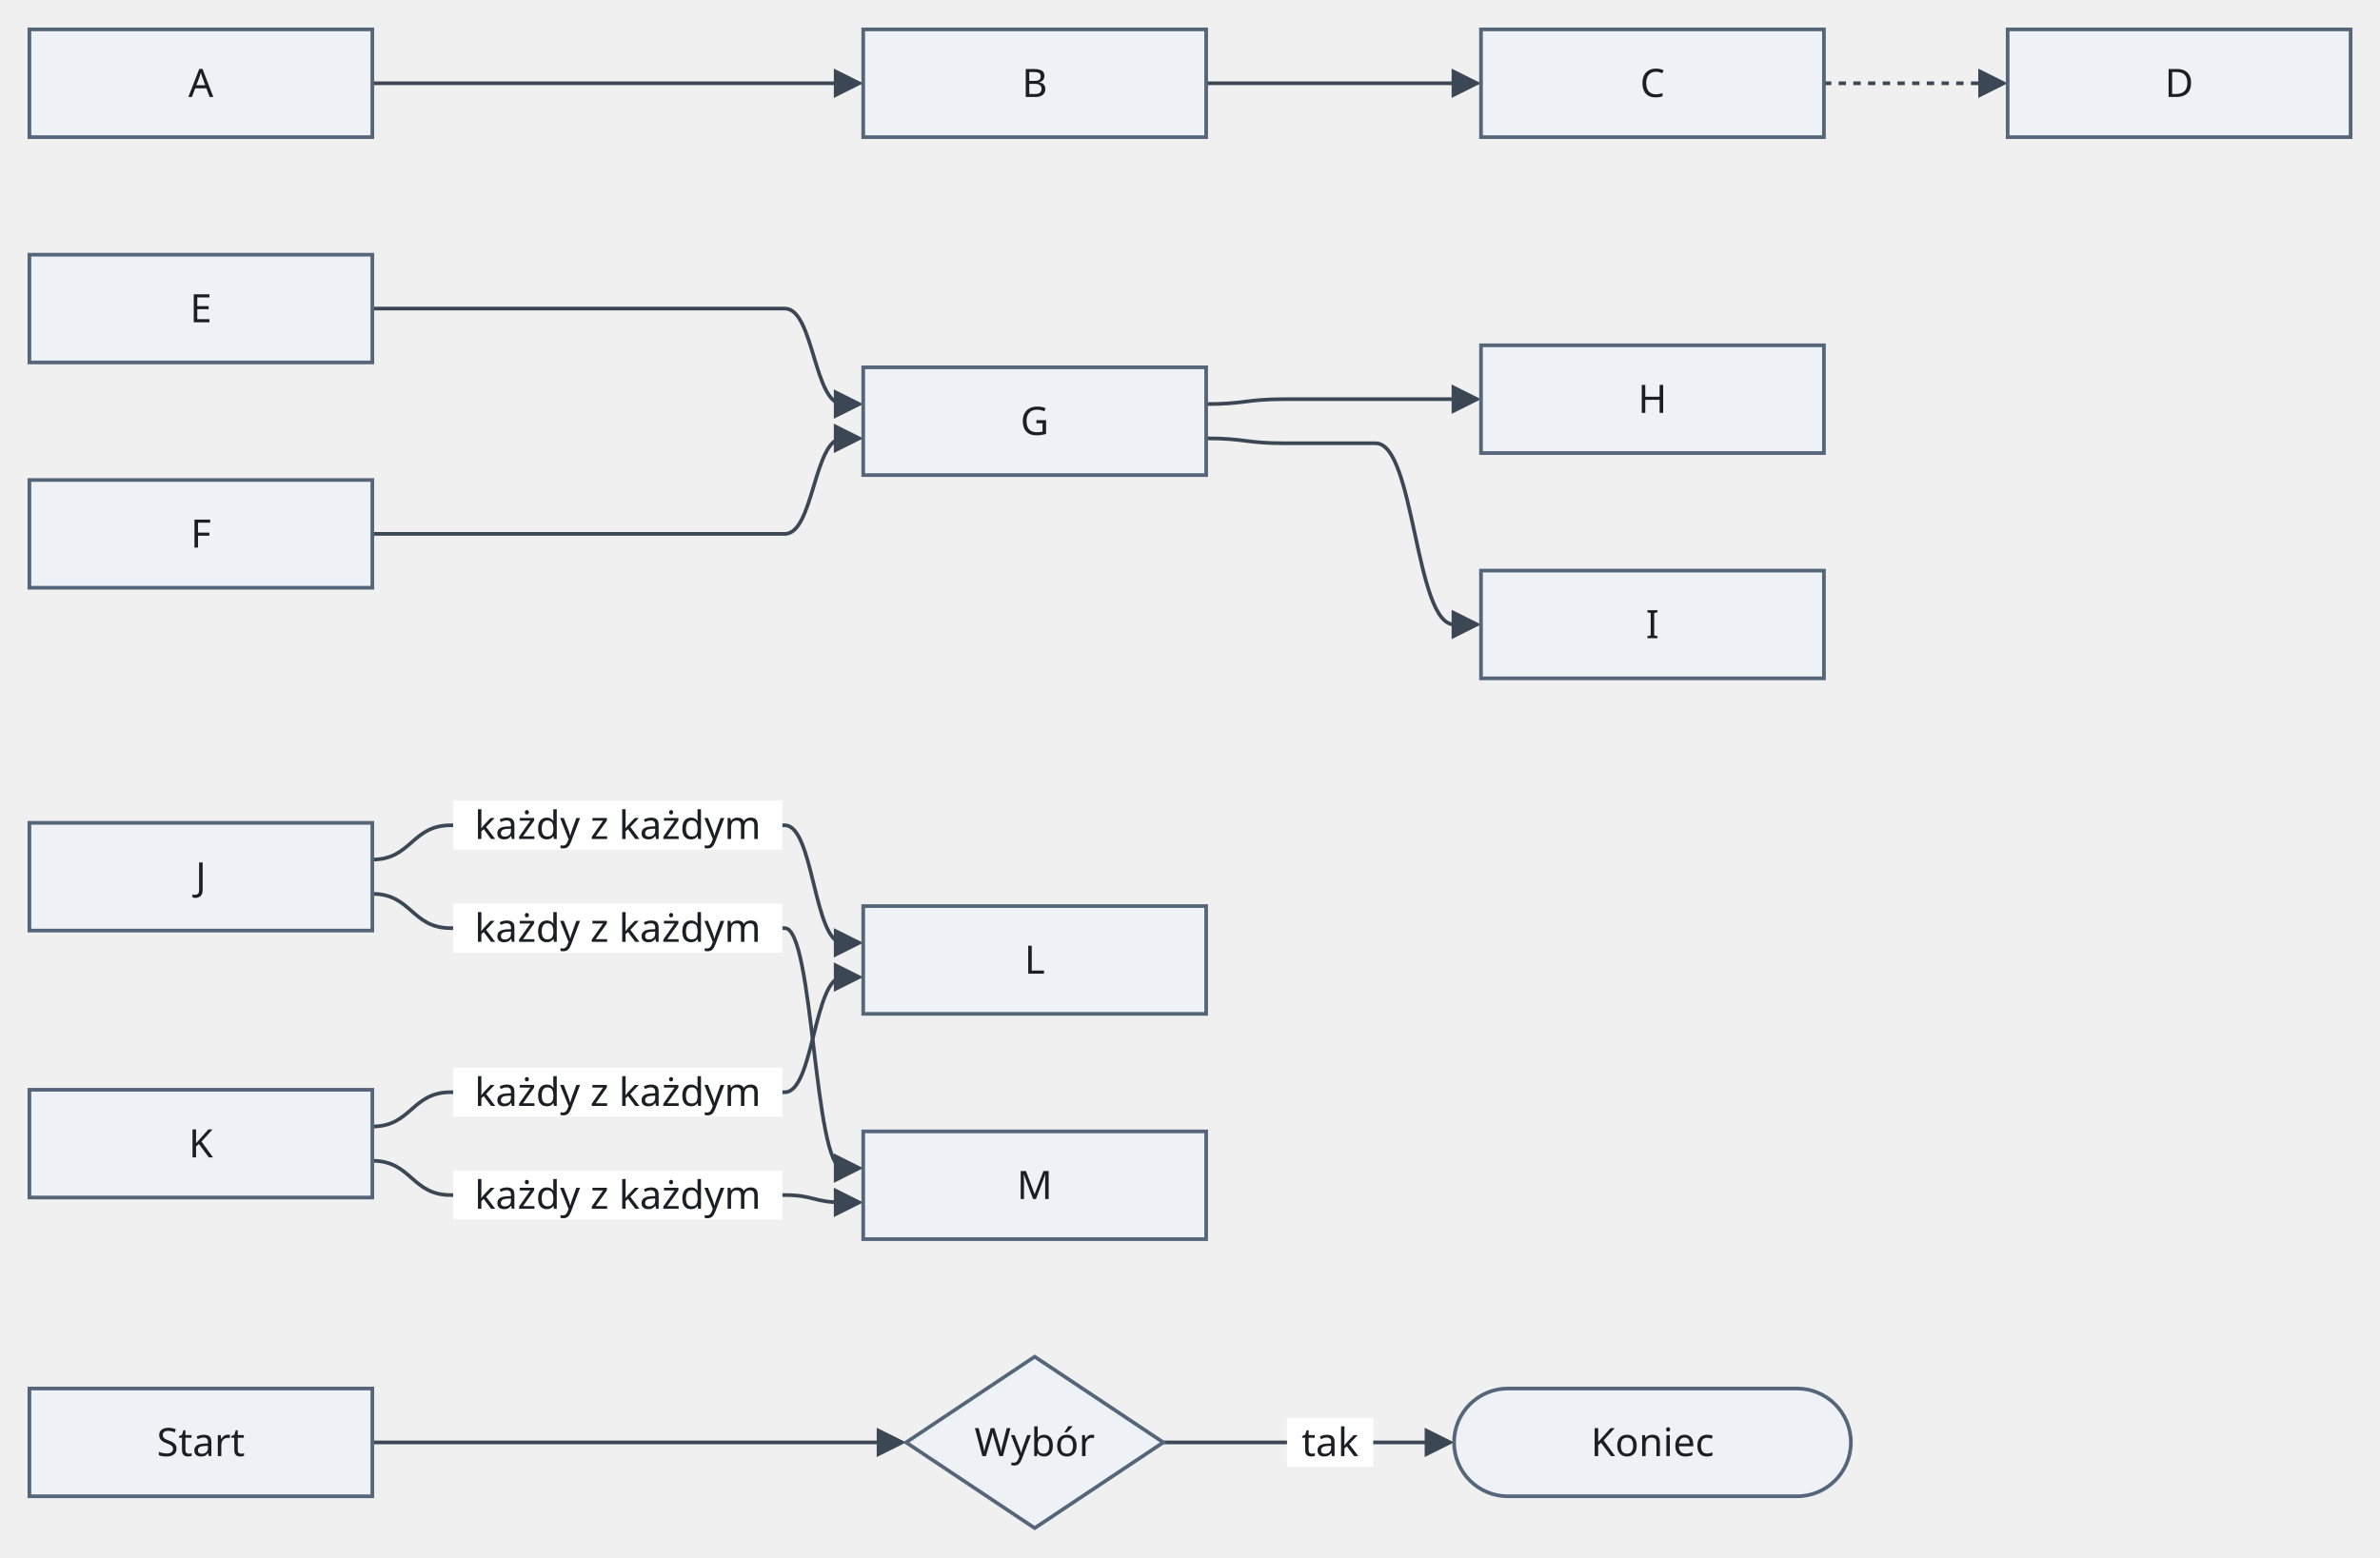
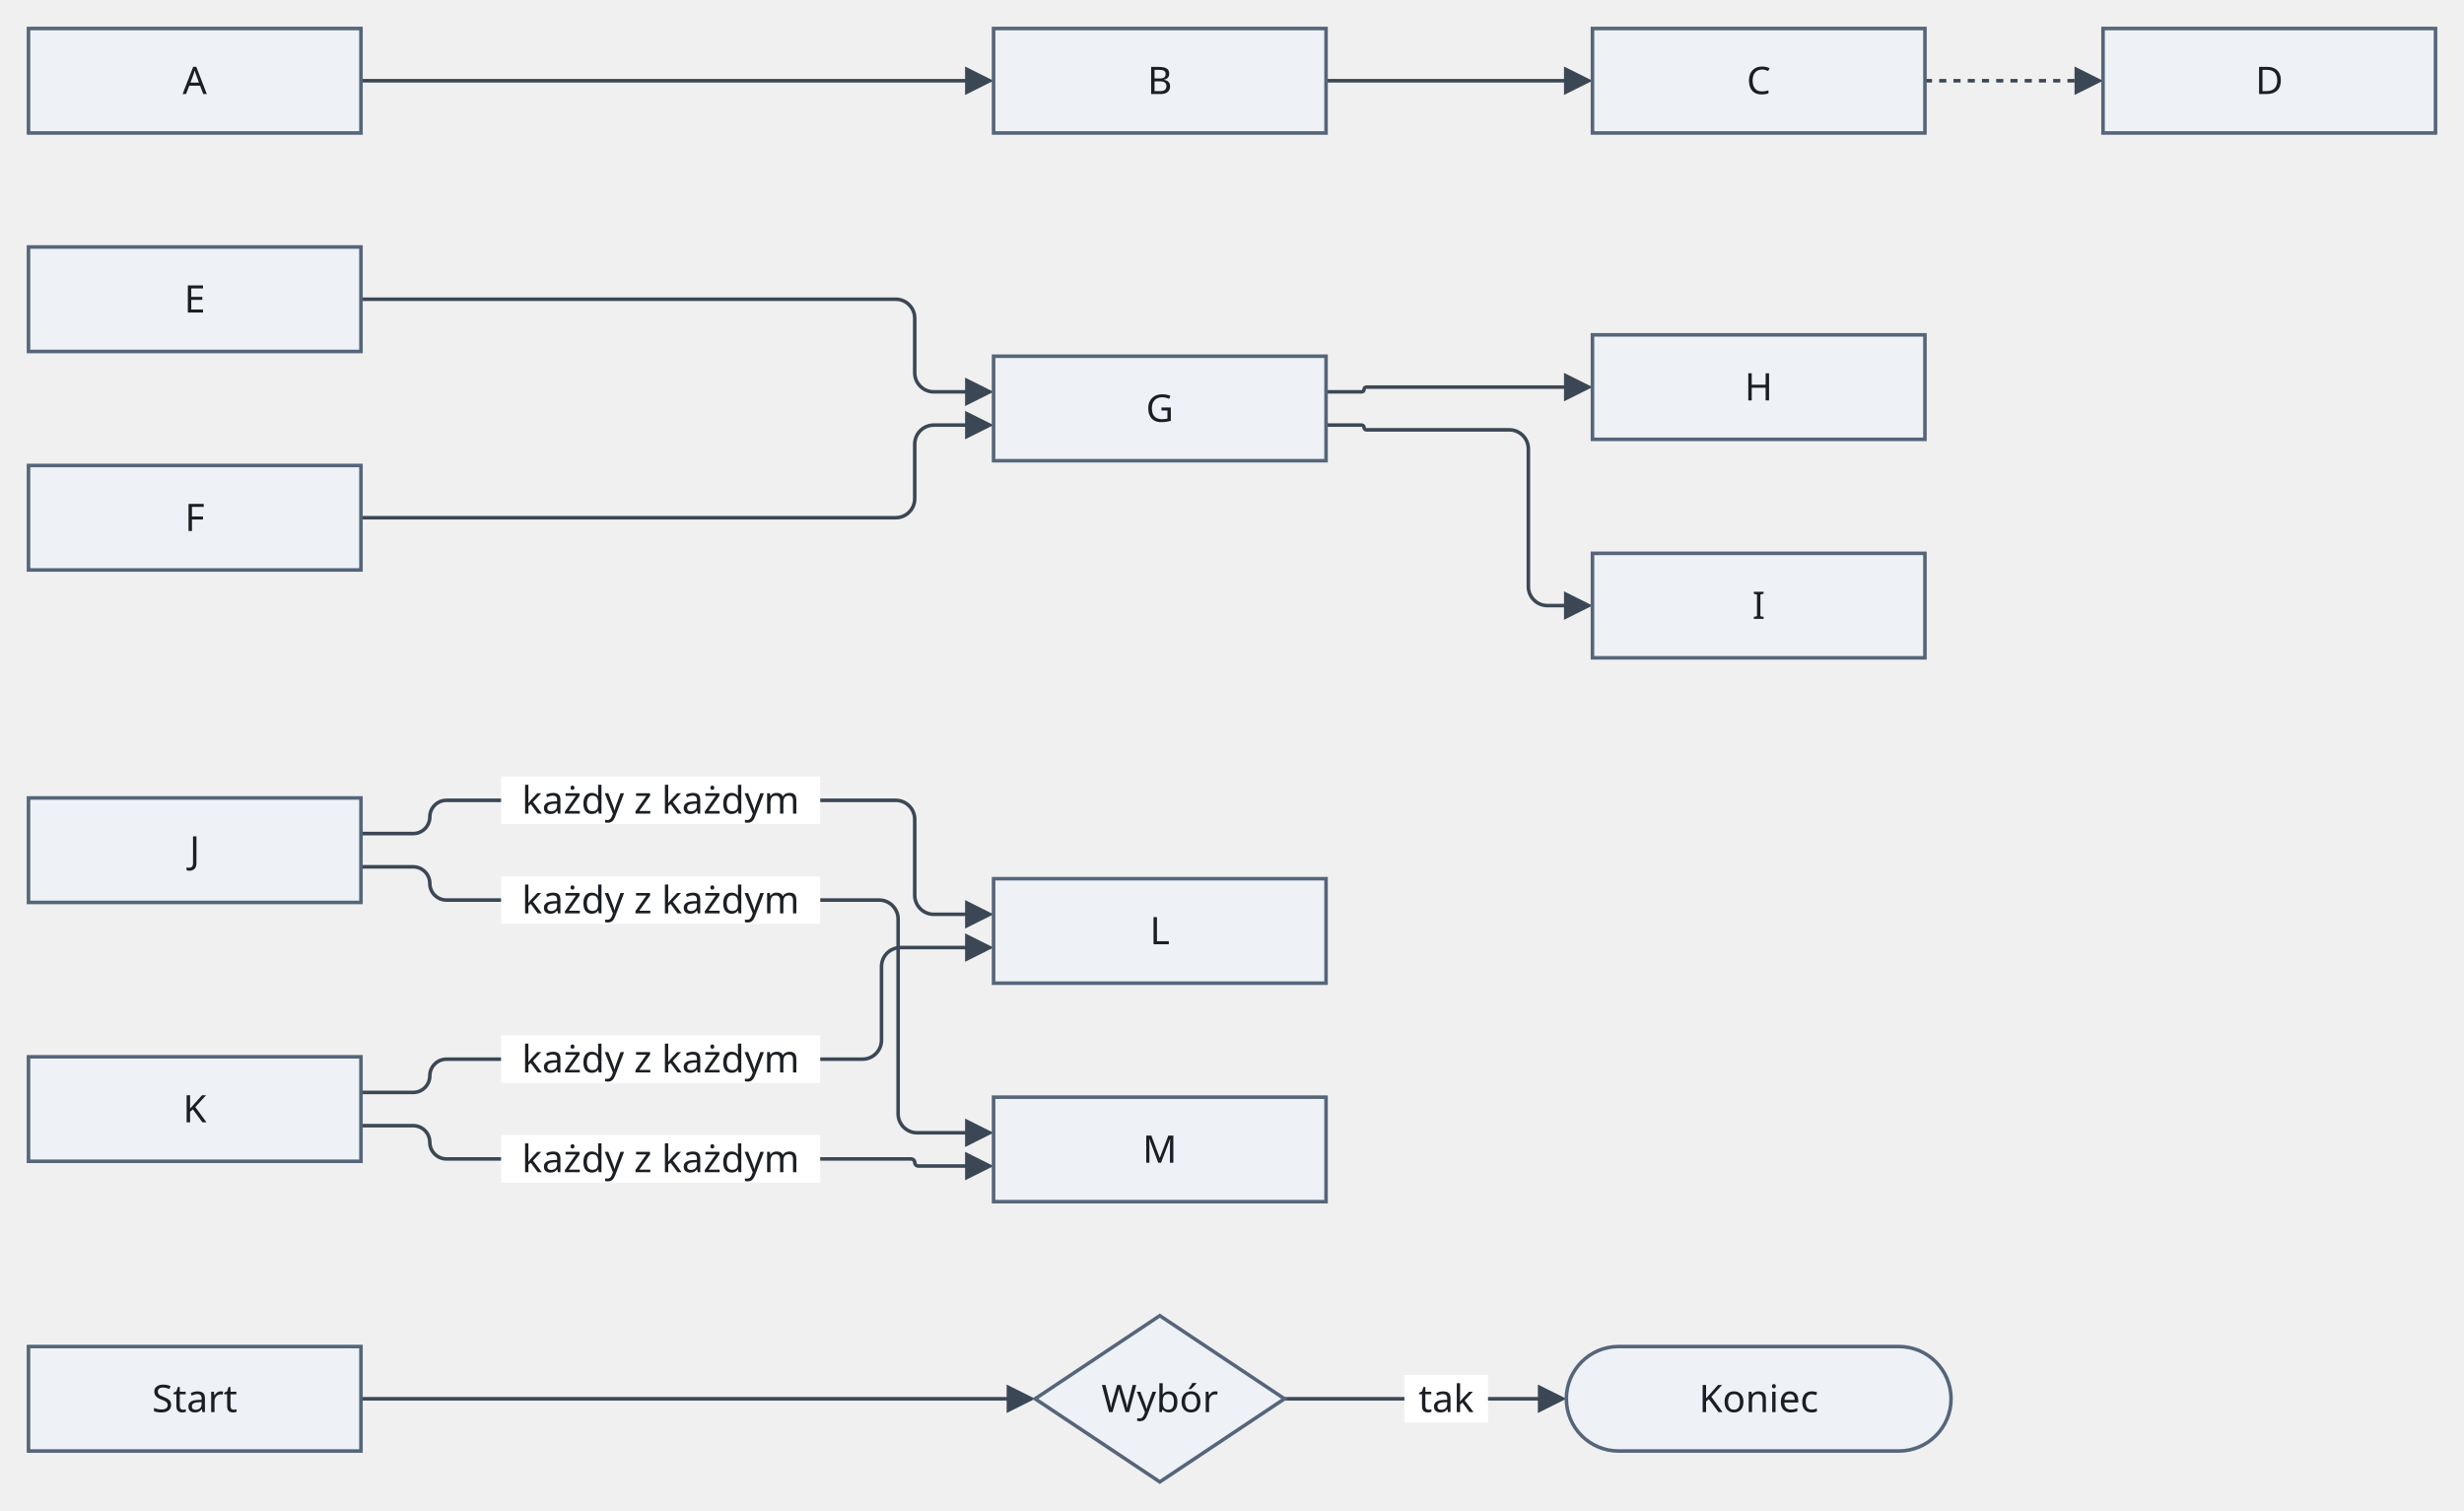
- <svg xmlns="http://www.w3.org/2000/svg" version="1.1" width="971.6" height="636" viewBox="-12 -12 971.6 636" role="img" font-family="Recursive, sans-serif" font-size="16">
-   <path class="edge" d="M140 22 L172 22 L308.4 22 L332 22" fill="none" stroke="#3b4754" stroke-width="1.5" />
-   <path class="edge" d="M480.4 22 L512.4 22 L549.6 22 L581.6 22 L584.2 22" fill="none" stroke="#3b4754" stroke-width="1.5" />
-   <path class="edge" d="M732.6 22 L743.6 22 L775.6 22 L799.2 22" fill="none" stroke="#3b4754" stroke-width="1.5" stroke-dasharray="3 3" />
-   <path class="edge" d="M140 114 L172 114 L308.4 114 C320.2 114 320.2 153 332 153" fill="none" stroke="#3b4754" stroke-width="1.5" />
-   <path class="edge" d="M140 206 L172 206 L308.4 206 C320.2 206 320.2 167 332 167" fill="none" stroke="#3b4754" stroke-width="1.5" />
-   <path class="edge" d="M480.4 153 C496.4 153 496.4 151 512.4 151 L549.6 151 L581.6 151 L584.2 151" fill="none" stroke="#3b4754" stroke-width="1.5" />
-   <path class="edge" d="M480.4 167 C496.4 167 496.4 169 512.4 169 L549.6 169 C565.6 169 565.6 243 581.6 243 L584.2 243" fill="none" stroke="#3b4754" stroke-width="1.5" />
-   <path class="edge" d="M140 339 C156 339 156 325 172 325 L308.4 325 C320.2 325 320.2 373 332 373" fill="none" stroke="#3b4754" stroke-width="1.5" />
-   <path class="edge" d="M140 353 C156 353 156 367 172 367 L308.4 367 C320.2 367 320.2 465 332 465" fill="none" stroke="#3b4754" stroke-width="1.5" />
-   <path class="edge" d="M140 448 C156 448 156 434 172 434 L308.4 434 C320.2 434 320.2 387 332 387" fill="none" stroke="#3b4754" stroke-width="1.5" />
-   <path class="edge" d="M140 462 C156 462 156 476 172 476 L308.4 476 C320.2 476 320.2 479 332 479" fill="none" stroke="#3b4754" stroke-width="1.5" />
-   <path class="edge" d="M140 577 L172 577 L308.4 577 L340.4 577 L349.5 577" fill="none" stroke="#3b4754" stroke-width="1.5" />
-   <path class="edge" d="M462.9 577 L480.4 577 L512.4 577 L549.6 577 L573.2 577" fill="none" stroke="#3b4754" stroke-width="1.5" />
-   <rect class="edge-label-background" x="173" y="315" width="134.4" height="20" fill="#ffffff" />
-   <rect class="edge-label-background" x="173" y="357" width="134.4" height="20" fill="#ffffff" />
-   <rect class="edge-label-background" x="173" y="424" width="134.4" height="20" fill="#ffffff" />
-   <rect class="edge-label-background" x="173" y="466" width="134.4" height="20" fill="#ffffff" />
-   <rect class="edge-label-background" x="513.4" y="567" width="35.2" height="20" fill="#ffffff" />
-   <polygon class="arrowhead" points="340.4,22 328.4,16 328.4,28" fill="#3b4754" />
-   <polygon class="arrowhead" points="592.6,22 580.6,16 580.6,28" fill="#3b4754" />
-   <polygon class="arrowhead" points="807.6,22 795.6,16 795.6,28" fill="#3b4754" />
-   <polygon class="arrowhead" points="340.4,153 328.4,147 328.4,159" fill="#3b4754" />
-   <polygon class="arrowhead" points="340.4,167 328.4,161 328.4,173" fill="#3b4754" />
-   <polygon class="arrowhead" points="592.6,151 580.6,145 580.6,157" fill="#3b4754" />
-   <polygon class="arrowhead" points="592.6,243 580.6,237 580.6,249" fill="#3b4754" />
-   <polygon class="arrowhead" points="340.4,373 328.4,367 328.4,379" fill="#3b4754" />
-   <polygon class="arrowhead" points="340.4,465 328.4,459 328.4,471" fill="#3b4754" />
-   <polygon class="arrowhead" points="340.4,387 328.4,381 328.4,393" fill="#3b4754" />
-   <polygon class="arrowhead" points="340.4,479 328.4,473 328.4,485" fill="#3b4754" />
-   <polygon class="arrowhead" points="357.9,577 345.9,571 345.9,583" fill="#3b4754" />
-   <polygon class="arrowhead" points="581.6,577 569.6,571 569.6,583" fill="#3b4754" />
+ <svg xmlns="http://www.w3.org/2000/svg" version="1.1" width="1037.6" height="636" viewBox="-12 -12 1037.6 636" role="img" font-family="Recursive, sans-serif" font-size="16">
+   <path class="edge" d="M140 22 L198 22 L334.4 22 L398 22" fill="none" stroke="#3b4754" stroke-width="1.5" />
+   <path class="edge" d="M546.4 22 L578.4 22 L615.6 22 L647.6 22 L650.2 22" fill="none" stroke="#3b4754" stroke-width="1.5" />
+   <path class="edge" d="M798.6 22 L809.6 22 L841.6 22 L865.2 22" fill="none" stroke="#3b4754" stroke-width="1.5" stroke-dasharray="3 3" />
+   <path class="edge" d="M140 114 L198 114 L334.4 114 L365.2 114 C369.6 114 373.2 117.6 373.2 122 L373.2 145 C373.2 149.4 376.8 153 381.2 153 L398 153" fill="none" stroke="#3b4754" stroke-width="1.5" />
+   <path class="edge" d="M140 206 L198 206 L334.4 206 L365.2 206 C369.6 206 373.2 202.4 373.2 198 L373.2 175 C373.2 170.6 376.8 167 381.2 167 L398 167" fill="none" stroke="#3b4754" stroke-width="1.5" />
+   <path class="edge" d="M546.4 153 L561.4 153 C561.95 153 562.4 152.55 562.4 152 L562.4 152 C562.4 151.45 562.85 151 563.4 151 L578.4 151 L615.6 151 L647.6 151 L650.2 151" fill="none" stroke="#3b4754" stroke-width="1.5" />
+   <path class="edge" d="M546.4 167 L561.4 167 C561.95 167 562.4 167.45 562.4 168 L562.4 168 C562.4 168.55 562.85 169 563.4 169 L578.4 169 L615.6 169 L623.6 169 C628 169 631.6 172.6 631.6 177 L631.6 235 C631.6 239.4 635.2 243 639.6 243 L647.6 243 L650.2 243" fill="none" stroke="#3b4754" stroke-width="1.5" />
+   <path class="edge" d="M140 339 L162 339 C165.85 339 169 335.85 169 332 L169 332 C169 328.15 172.15 325 176 325 L198 325 L334.4 325 L365.2 325 C369.6 325 373.2 328.6 373.2 333 L373.2 365 C373.2 369.4 376.8 373 381.2 373 L398 373" fill="none" stroke="#3b4754" stroke-width="1.5" />
+   <path class="edge" d="M140 353 L162 353 C165.85 353 169 356.15 169 360 L169 360 C169 363.85 172.15 367 176 367 L198 367 L334.4 367 L358.2 367 C362.6 367 366.2 370.6 366.2 375 L366.2 457 C366.2 461.4 369.8 465 374.2 465 L398 465" fill="none" stroke="#3b4754" stroke-width="1.5" />
+   <path class="edge" d="M140 448 L162 448 C165.85 448 169 444.85 169 441 L169 441 C169 437.15 172.15 434 176 434 L198 434 L334.4 434 L351.2 434 C355.6 434 359.2 430.4 359.2 426 L359.2 395 C359.2 390.6 362.8 387 367.2 387 L398 387" fill="none" stroke="#3b4754" stroke-width="1.5" />
+   <path class="edge" d="M140 462 L162 462 C165.85 462 169 465.15 169 469 L169 469 C169 472.85 172.15 476 176 476 L198 476 L334.4 476 L371.7 476 C372.53 476 373.2 476.68 373.2 477.5 L373.2 477.5 C373.2 478.33 373.88 479 374.7 479 L398 479" fill="none" stroke="#3b4754" stroke-width="1.5" />
+   <path class="edge" d="M140 577 L198 577 L334.4 577 L406.4 577 L415.5 577" fill="none" stroke="#3b4754" stroke-width="1.5" />
+   <path class="edge" d="M528.9 577 L546.4 577 L578.4 577 L615.6 577 L639.2 577" fill="none" stroke="#3b4754" stroke-width="1.5" />
+   <rect class="edge-label-background" x="199" y="315" width="134.4" height="20" fill="#ffffff" />
+   <rect class="edge-label-background" x="199" y="357" width="134.4" height="20" fill="#ffffff" />
+   <rect class="edge-label-background" x="199" y="424" width="134.4" height="20" fill="#ffffff" />
+   <rect class="edge-label-background" x="199" y="466" width="134.4" height="20" fill="#ffffff" />
+   <rect class="edge-label-background" x="579.4" y="567" width="35.2" height="20" fill="#ffffff" />
+   <polygon class="arrowhead" points="406.4,22 394.4,16 394.4,28" fill="#3b4754" />
+   <polygon class="arrowhead" points="658.6,22 646.6,16 646.6,28" fill="#3b4754" />
+   <polygon class="arrowhead" points="873.6,22 861.6,16 861.6,28" fill="#3b4754" />
+   <polygon class="arrowhead" points="406.4,153 394.4,147 394.4,159" fill="#3b4754" />
+   <polygon class="arrowhead" points="406.4,167 394.4,161 394.4,173" fill="#3b4754" />
+   <polygon class="arrowhead" points="658.6,151 646.6,145 646.6,157" fill="#3b4754" />
+   <polygon class="arrowhead" points="658.6,243 646.6,237 646.6,249" fill="#3b4754" />
+   <polygon class="arrowhead" points="406.4,373 394.4,367 394.4,379" fill="#3b4754" />
+   <polygon class="arrowhead" points="406.4,465 394.4,459 394.4,471" fill="#3b4754" />
+   <polygon class="arrowhead" points="406.4,387 394.4,381 394.4,393" fill="#3b4754" />
+   <polygon class="arrowhead" points="406.4,479 394.4,473 394.4,485" fill="#3b4754" />
+   <polygon class="arrowhead" points="423.9,577 411.9,571 411.9,583" fill="#3b4754" />
+   <polygon class="arrowhead" points="647.6,577 635.6,571 635.6,583" fill="#3b4754" />
  <rect class="node" x="0" y="0" width="140" height="44" fill="#eef2f7" stroke="#55657a" stroke-width="1.5" />
  <rect class="node" x="0" y="92" width="140" height="44" fill="#eef2f7" stroke="#55657a" stroke-width="1.5" />
  <rect class="node" x="0" y="184" width="140" height="44" fill="#eef2f7" stroke="#55657a" stroke-width="1.5" />
  <rect class="node" x="0" y="324" width="140" height="44" fill="#eef2f7" stroke="#55657a" stroke-width="1.5" />
  <rect class="node" x="0" y="433" width="140" height="44" fill="#eef2f7" stroke="#55657a" stroke-width="1.5" />
  <rect class="node" x="0" y="555" width="140" height="44" fill="#eef2f7" stroke="#55657a" stroke-width="1.5" />
-   <rect class="node" x="340.4" y="0" width="140" height="44" fill="#eef2f7" stroke="#55657a" stroke-width="1.5" />
-   <rect class="node" x="340.4" y="138" width="140" height="44" fill="#eef2f7" stroke="#55657a" stroke-width="1.5" />
-   <rect class="node" x="340.4" y="358" width="140" height="44" fill="#eef2f7" stroke="#55657a" stroke-width="1.5" />
-   <rect class="node" x="340.4" y="450" width="140" height="44" fill="#eef2f7" stroke="#55657a" stroke-width="1.5" />
-   <polygon class="node" points="410.4,542 462.9,577 410.4,612 357.9,577" fill="#eef2f7" stroke="#55657a" stroke-width="1.5" />
-   <rect class="node" x="592.6" y="0" width="140" height="44" fill="#eef2f7" stroke="#55657a" stroke-width="1.5" />
-   <rect class="node" x="592.6" y="129" width="140" height="44" fill="#eef2f7" stroke="#55657a" stroke-width="1.5" />
-   <rect class="node" x="592.6" y="221" width="140" height="44" fill="#eef2f7" stroke="#55657a" stroke-width="1.5" />
-   <rect class="node" x="581.6" y="555" width="162" height="44" rx="22" fill="#eef2f7" stroke="#55657a" stroke-width="1.5" />
-   <rect class="node" x="807.6" y="0" width="140" height="44" fill="#eef2f7" stroke="#55657a" stroke-width="1.5" />
+   <rect class="node" x="406.4" y="0" width="140" height="44" fill="#eef2f7" stroke="#55657a" stroke-width="1.5" />
+   <rect class="node" x="406.4" y="138" width="140" height="44" fill="#eef2f7" stroke="#55657a" stroke-width="1.5" />
+   <rect class="node" x="406.4" y="358" width="140" height="44" fill="#eef2f7" stroke="#55657a" stroke-width="1.5" />
+   <rect class="node" x="406.4" y="450" width="140" height="44" fill="#eef2f7" stroke="#55657a" stroke-width="1.5" />
+   <polygon class="node" points="476.4,542 528.9,577 476.4,612 423.9,577" fill="#eef2f7" stroke="#55657a" stroke-width="1.5" />
+   <rect class="node" x="658.6" y="0" width="140" height="44" fill="#eef2f7" stroke="#55657a" stroke-width="1.5" />
+   <rect class="node" x="658.6" y="129" width="140" height="44" fill="#eef2f7" stroke="#55657a" stroke-width="1.5" />
+   <rect class="node" x="658.6" y="221" width="140" height="44" fill="#eef2f7" stroke="#55657a" stroke-width="1.5" />
+   <rect class="node" x="647.6" y="555" width="162" height="44" rx="22" fill="#eef2f7" stroke="#55657a" stroke-width="1.5" />
+   <rect class="node" x="873.6" y="0" width="140" height="44" fill="#eef2f7" stroke="#55657a" stroke-width="1.5" />
  <text class="node-label" x="70" y="27.6" text-anchor="middle" fill="#1b1f24">A</text>
  <text class="node-label" x="70" y="119.6" text-anchor="middle" fill="#1b1f24">E</text>
  <text class="node-label" x="70" y="211.6" text-anchor="middle" fill="#1b1f24">F</text>
  <text class="node-label" x="70" y="351.6" text-anchor="middle" fill="#1b1f24">J</text>
  <text class="node-label" x="70" y="460.6" text-anchor="middle" fill="#1b1f24">K</text>
  <text class="node-label" x="70" y="582.6" text-anchor="middle" fill="#1b1f24">Start</text>
-   <text class="node-label" x="410.4" y="27.6" text-anchor="middle" fill="#1b1f24">B</text>
-   <text class="node-label" x="410.4" y="165.6" text-anchor="middle" fill="#1b1f24">G</text>
-   <text class="node-label" x="410.4" y="385.6" text-anchor="middle" fill="#1b1f24">L</text>
-   <text class="node-label" x="410.4" y="477.6" text-anchor="middle" fill="#1b1f24">M</text>
-   <text class="node-label" x="410.4" y="582.6" text-anchor="middle" fill="#1b1f24">Wybór</text>
-   <text class="node-label" x="662.6" y="27.6" text-anchor="middle" fill="#1b1f24">C</text>
-   <text class="node-label" x="662.6" y="156.6" text-anchor="middle" fill="#1b1f24">H</text>
-   <text class="node-label" x="662.6" y="248.6" text-anchor="middle" fill="#1b1f24">I</text>
-   <text class="node-label" x="662.6" y="582.6" text-anchor="middle" fill="#1b1f24">Koniec</text>
-   <text class="node-label" x="877.6" y="27.6" text-anchor="middle" fill="#1b1f24">D</text>
-   <text class="edge-label" x="240.2" y="330.6" text-anchor="middle" fill="#1b1f24">każdy z każdym</text>
-   <text class="edge-label" x="240.2" y="372.6" text-anchor="middle" fill="#1b1f24">każdy z każdym</text>
-   <text class="edge-label" x="240.2" y="439.6" text-anchor="middle" fill="#1b1f24">każdy z każdym</text>
-   <text class="edge-label" x="240.2" y="481.6" text-anchor="middle" fill="#1b1f24">każdy z każdym</text>
-   <text class="edge-label" x="531" y="582.6" text-anchor="middle" fill="#1b1f24">tak</text>
+   <text class="node-label" x="476.4" y="27.6" text-anchor="middle" fill="#1b1f24">B</text>
+   <text class="node-label" x="476.4" y="165.6" text-anchor="middle" fill="#1b1f24">G</text>
+   <text class="node-label" x="476.4" y="385.6" text-anchor="middle" fill="#1b1f24">L</text>
+   <text class="node-label" x="476.4" y="477.6" text-anchor="middle" fill="#1b1f24">M</text>
+   <text class="node-label" x="476.4" y="582.6" text-anchor="middle" fill="#1b1f24">Wybór</text>
+   <text class="node-label" x="728.6" y="27.6" text-anchor="middle" fill="#1b1f24">C</text>
+   <text class="node-label" x="728.6" y="156.6" text-anchor="middle" fill="#1b1f24">H</text>
+   <text class="node-label" x="728.6" y="248.6" text-anchor="middle" fill="#1b1f24">I</text>
+   <text class="node-label" x="728.6" y="582.6" text-anchor="middle" fill="#1b1f24">Koniec</text>
+   <text class="node-label" x="943.6" y="27.6" text-anchor="middle" fill="#1b1f24">D</text>
+   <text class="edge-label" x="266.2" y="330.6" text-anchor="middle" fill="#1b1f24">każdy z każdym</text>
+   <text class="edge-label" x="266.2" y="372.6" text-anchor="middle" fill="#1b1f24">każdy z każdym</text>
+   <text class="edge-label" x="266.2" y="439.6" text-anchor="middle" fill="#1b1f24">każdy z każdym</text>
+   <text class="edge-label" x="266.2" y="481.6" text-anchor="middle" fill="#1b1f24">każdy z każdym</text>
+   <text class="edge-label" x="597" y="582.6" text-anchor="middle" fill="#1b1f24">tak</text>
</svg>
